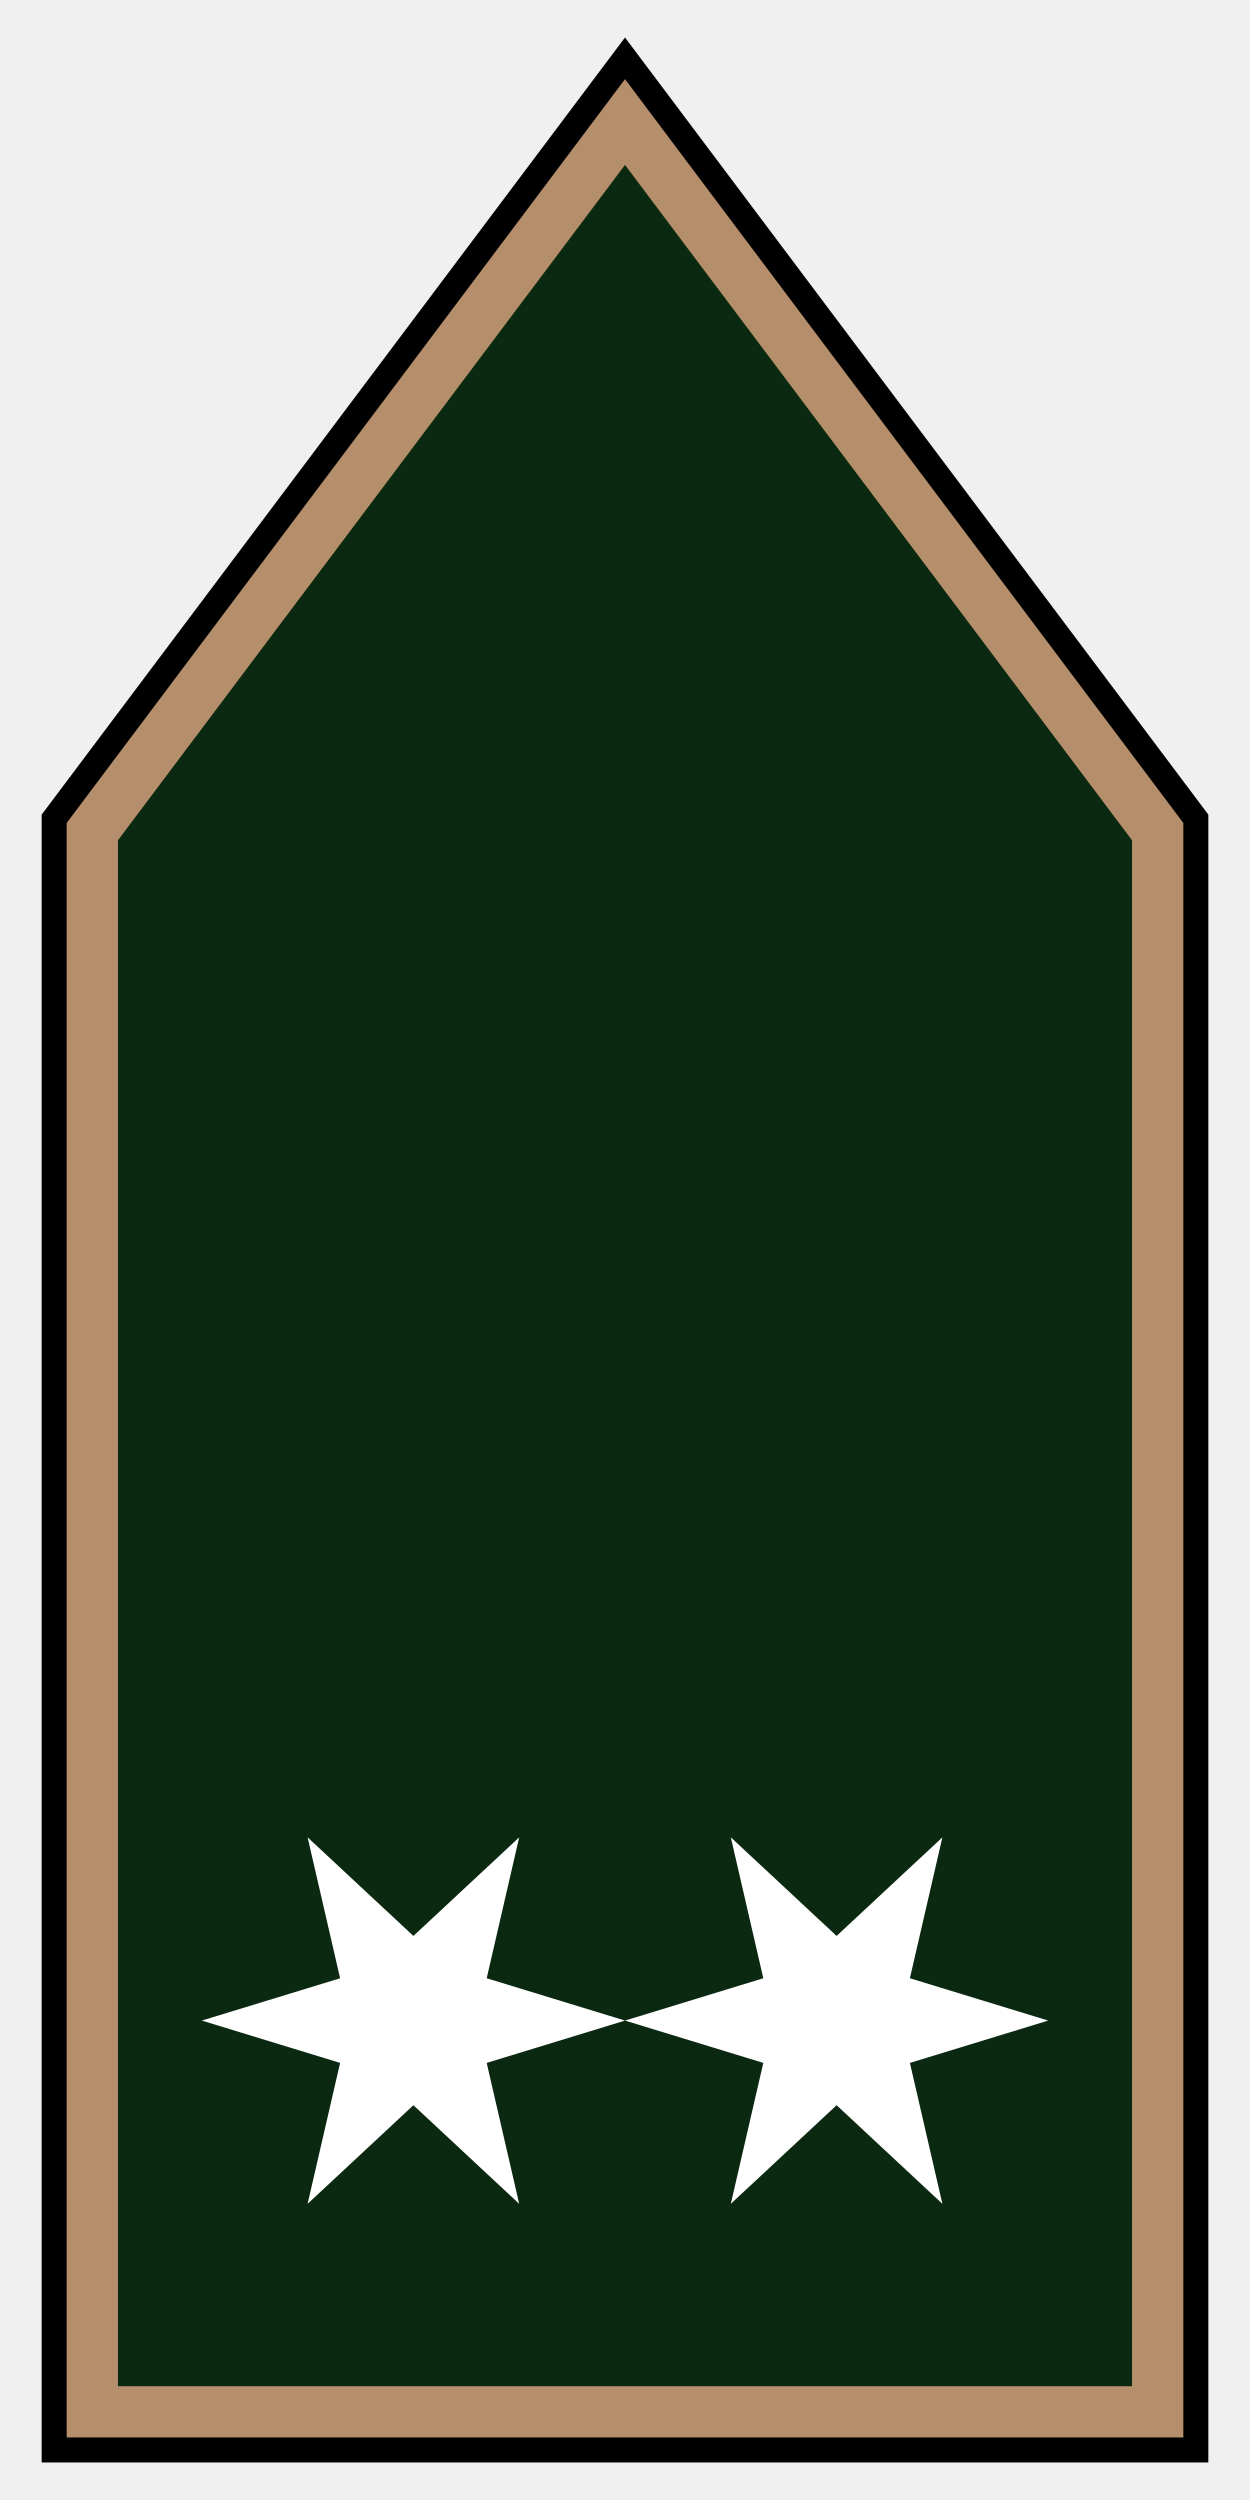
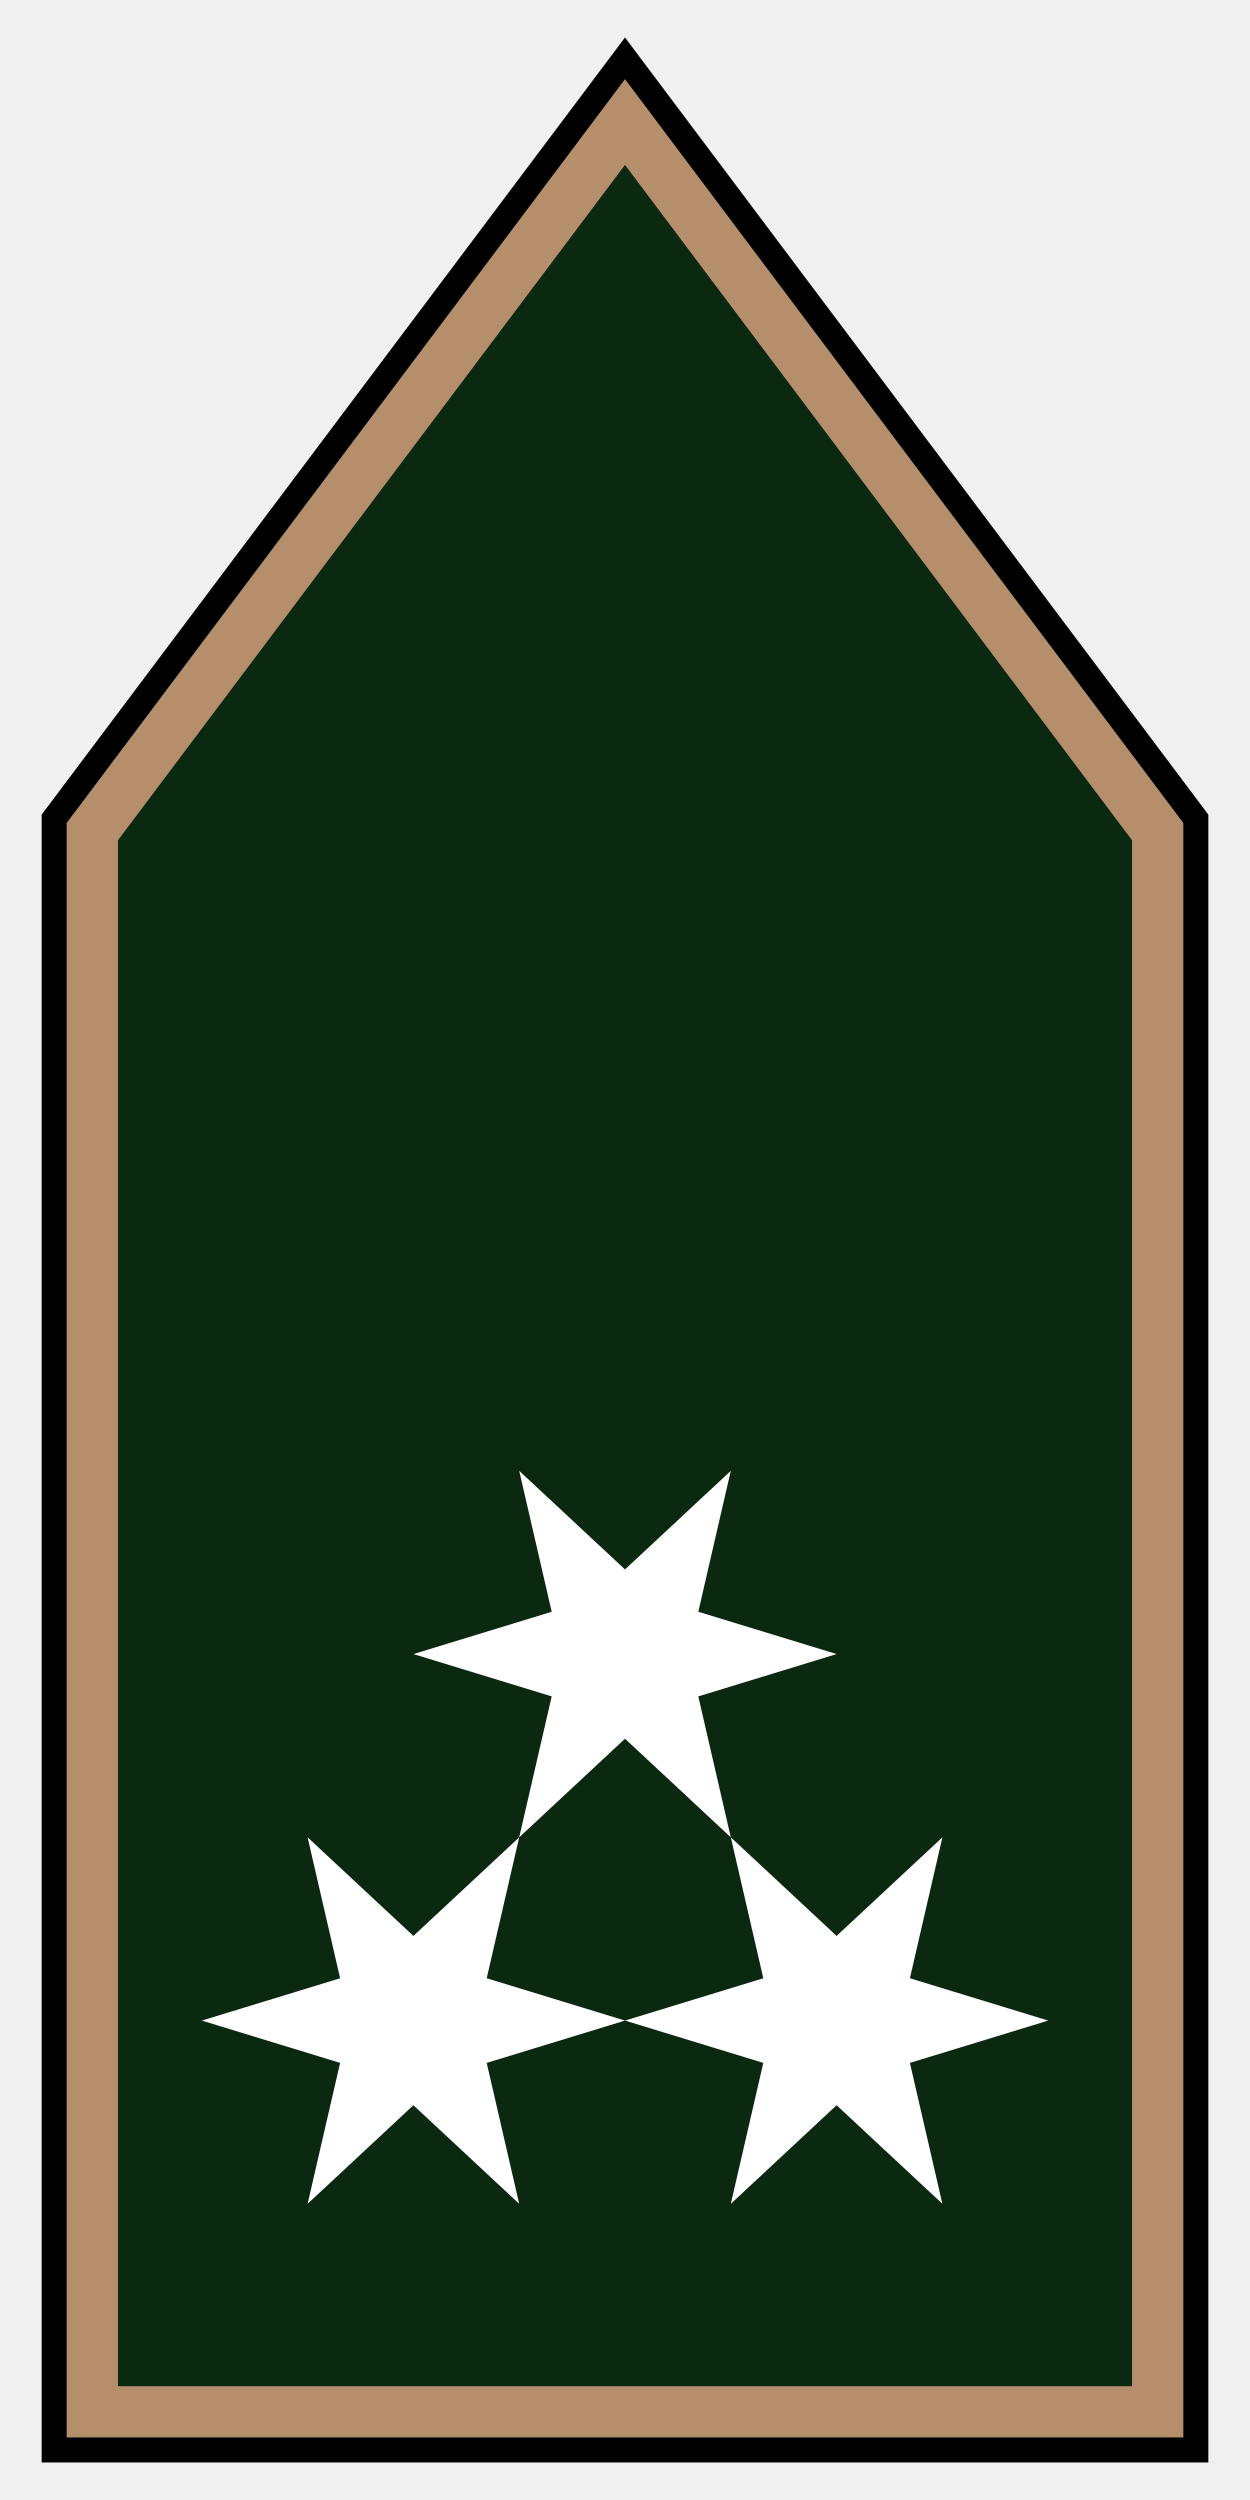
<svg xmlns="http://www.w3.org/2000/svg" height="300" id="svg2" version="1.1" width="150">
  <path d="M 6.5,98.255 75,6.998 143.5,98.255 l 0,195.743 -137,0 z" id="rect21" style="fill:#b58e6c;stroke:#000000;stroke-width:3" />
  <path d="m 75,18.125 -61.844,82.375 0,186.844 123.688,0 0,-186.844 L 75,18.125 z" id="path810" style="fill:#0b2811" />
  <path d="m -48.296,166.525 -14.546,4.451 3.418,14.822 -11.127,-10.371 -11.127,10.371 3.418,-14.822 -14.546,-4.451 14.546,-4.451 -3.418,-14.822 11.127,10.371 11.127,-10.371 -3.418,14.822 z" id="path24" style="fill:#ffffff" transform="matrix(1.140965,0,0,1.140965,180.8881,52.47002)" />
  <path d="m -48.296,166.525 -14.546,4.451 3.418,14.822 -11.127,-10.371 -11.127,10.371 3.418,-14.822 -14.546,-4.451 14.546,-4.451 -3.418,-14.822 11.127,10.371 11.127,-10.371 -3.418,14.822 z" id="path60" style="fill:#ffffff" transform="matrix(1.140965,0,0,1.140965,130.1041,52.47002)" />
+   <path d="m -48.296,166.525 -14.546,4.451 3.418,14.822 -11.127,-10.371 -11.127,10.371 3.418,-14.822 -14.546,-4.451 14.546,-4.451 -3.418,-14.822 11.127,10.371 11.127,-10.371 -3.418,14.822 z" id="path98" style="fill:#ffffff" transform="matrix(1.140965,0,0,1.140965,155.4961,8.48979)" />
  <path d="m 75,18.125 -61.844,82.375 0,186.844 123.688,0 0,-186.844 L 75,18.125 z" id="path1262" style="fill:none;stroke:#b58e6c;stroke-width:2" />
</svg>
